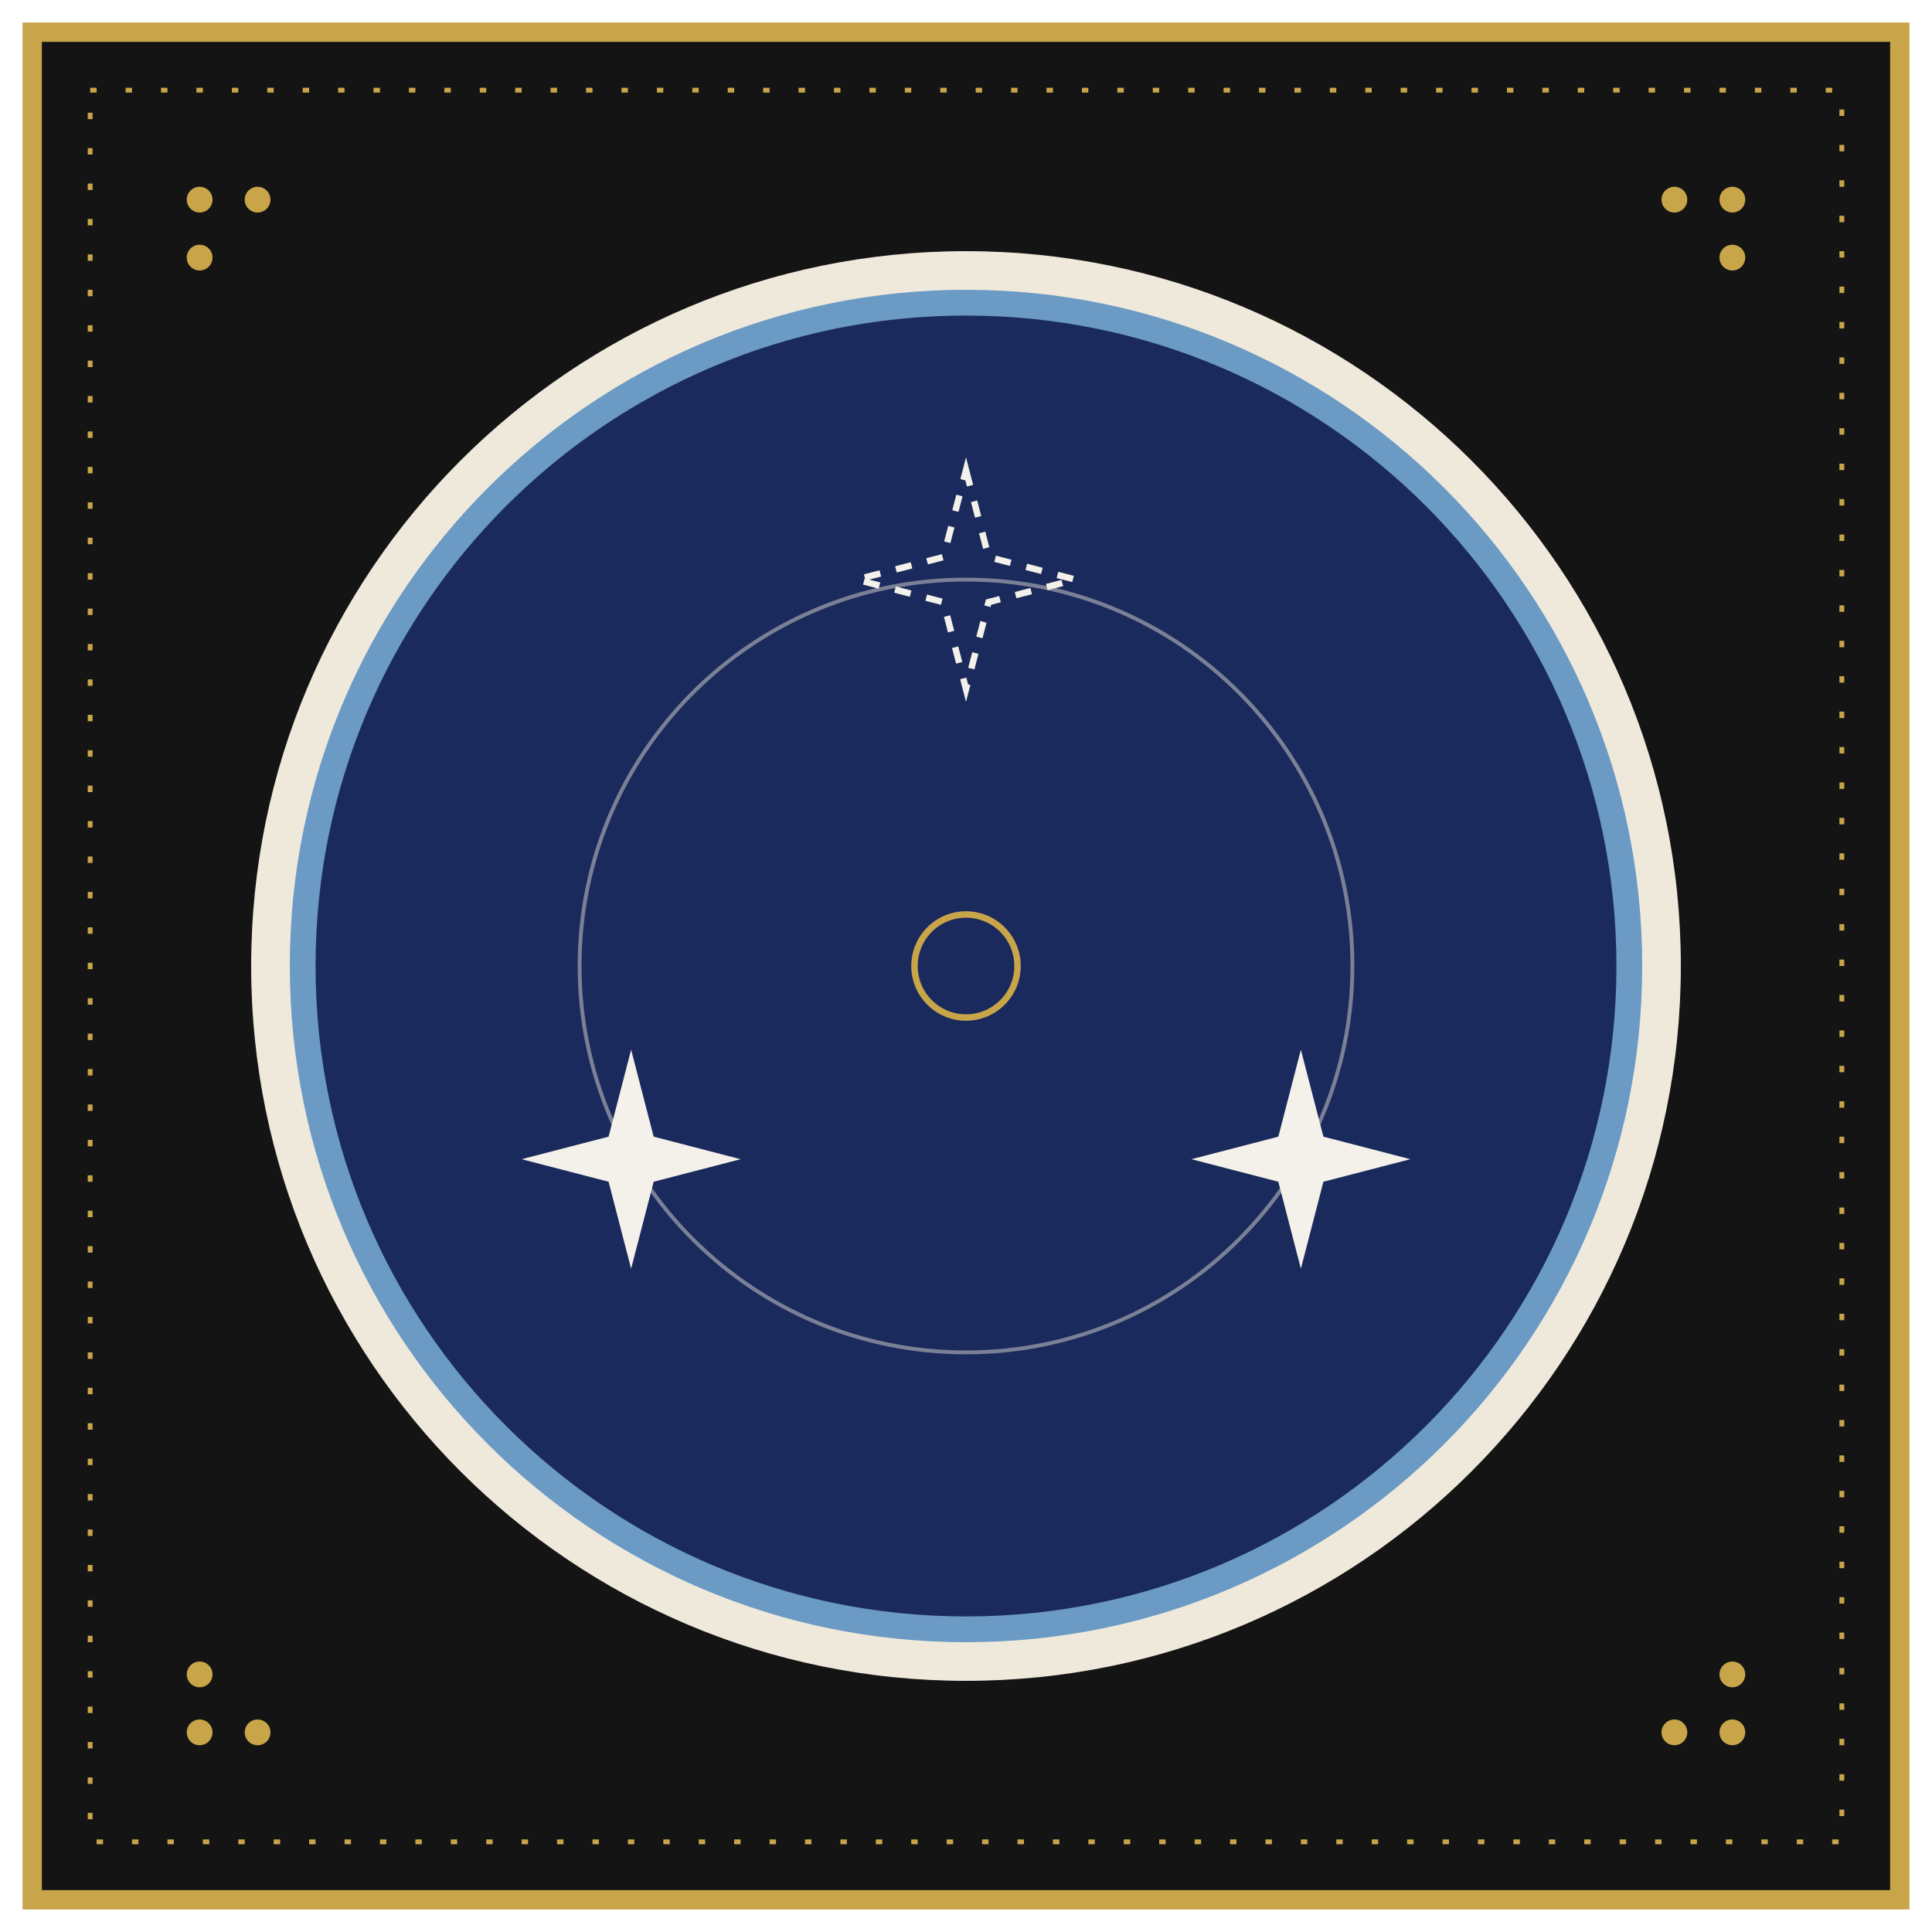
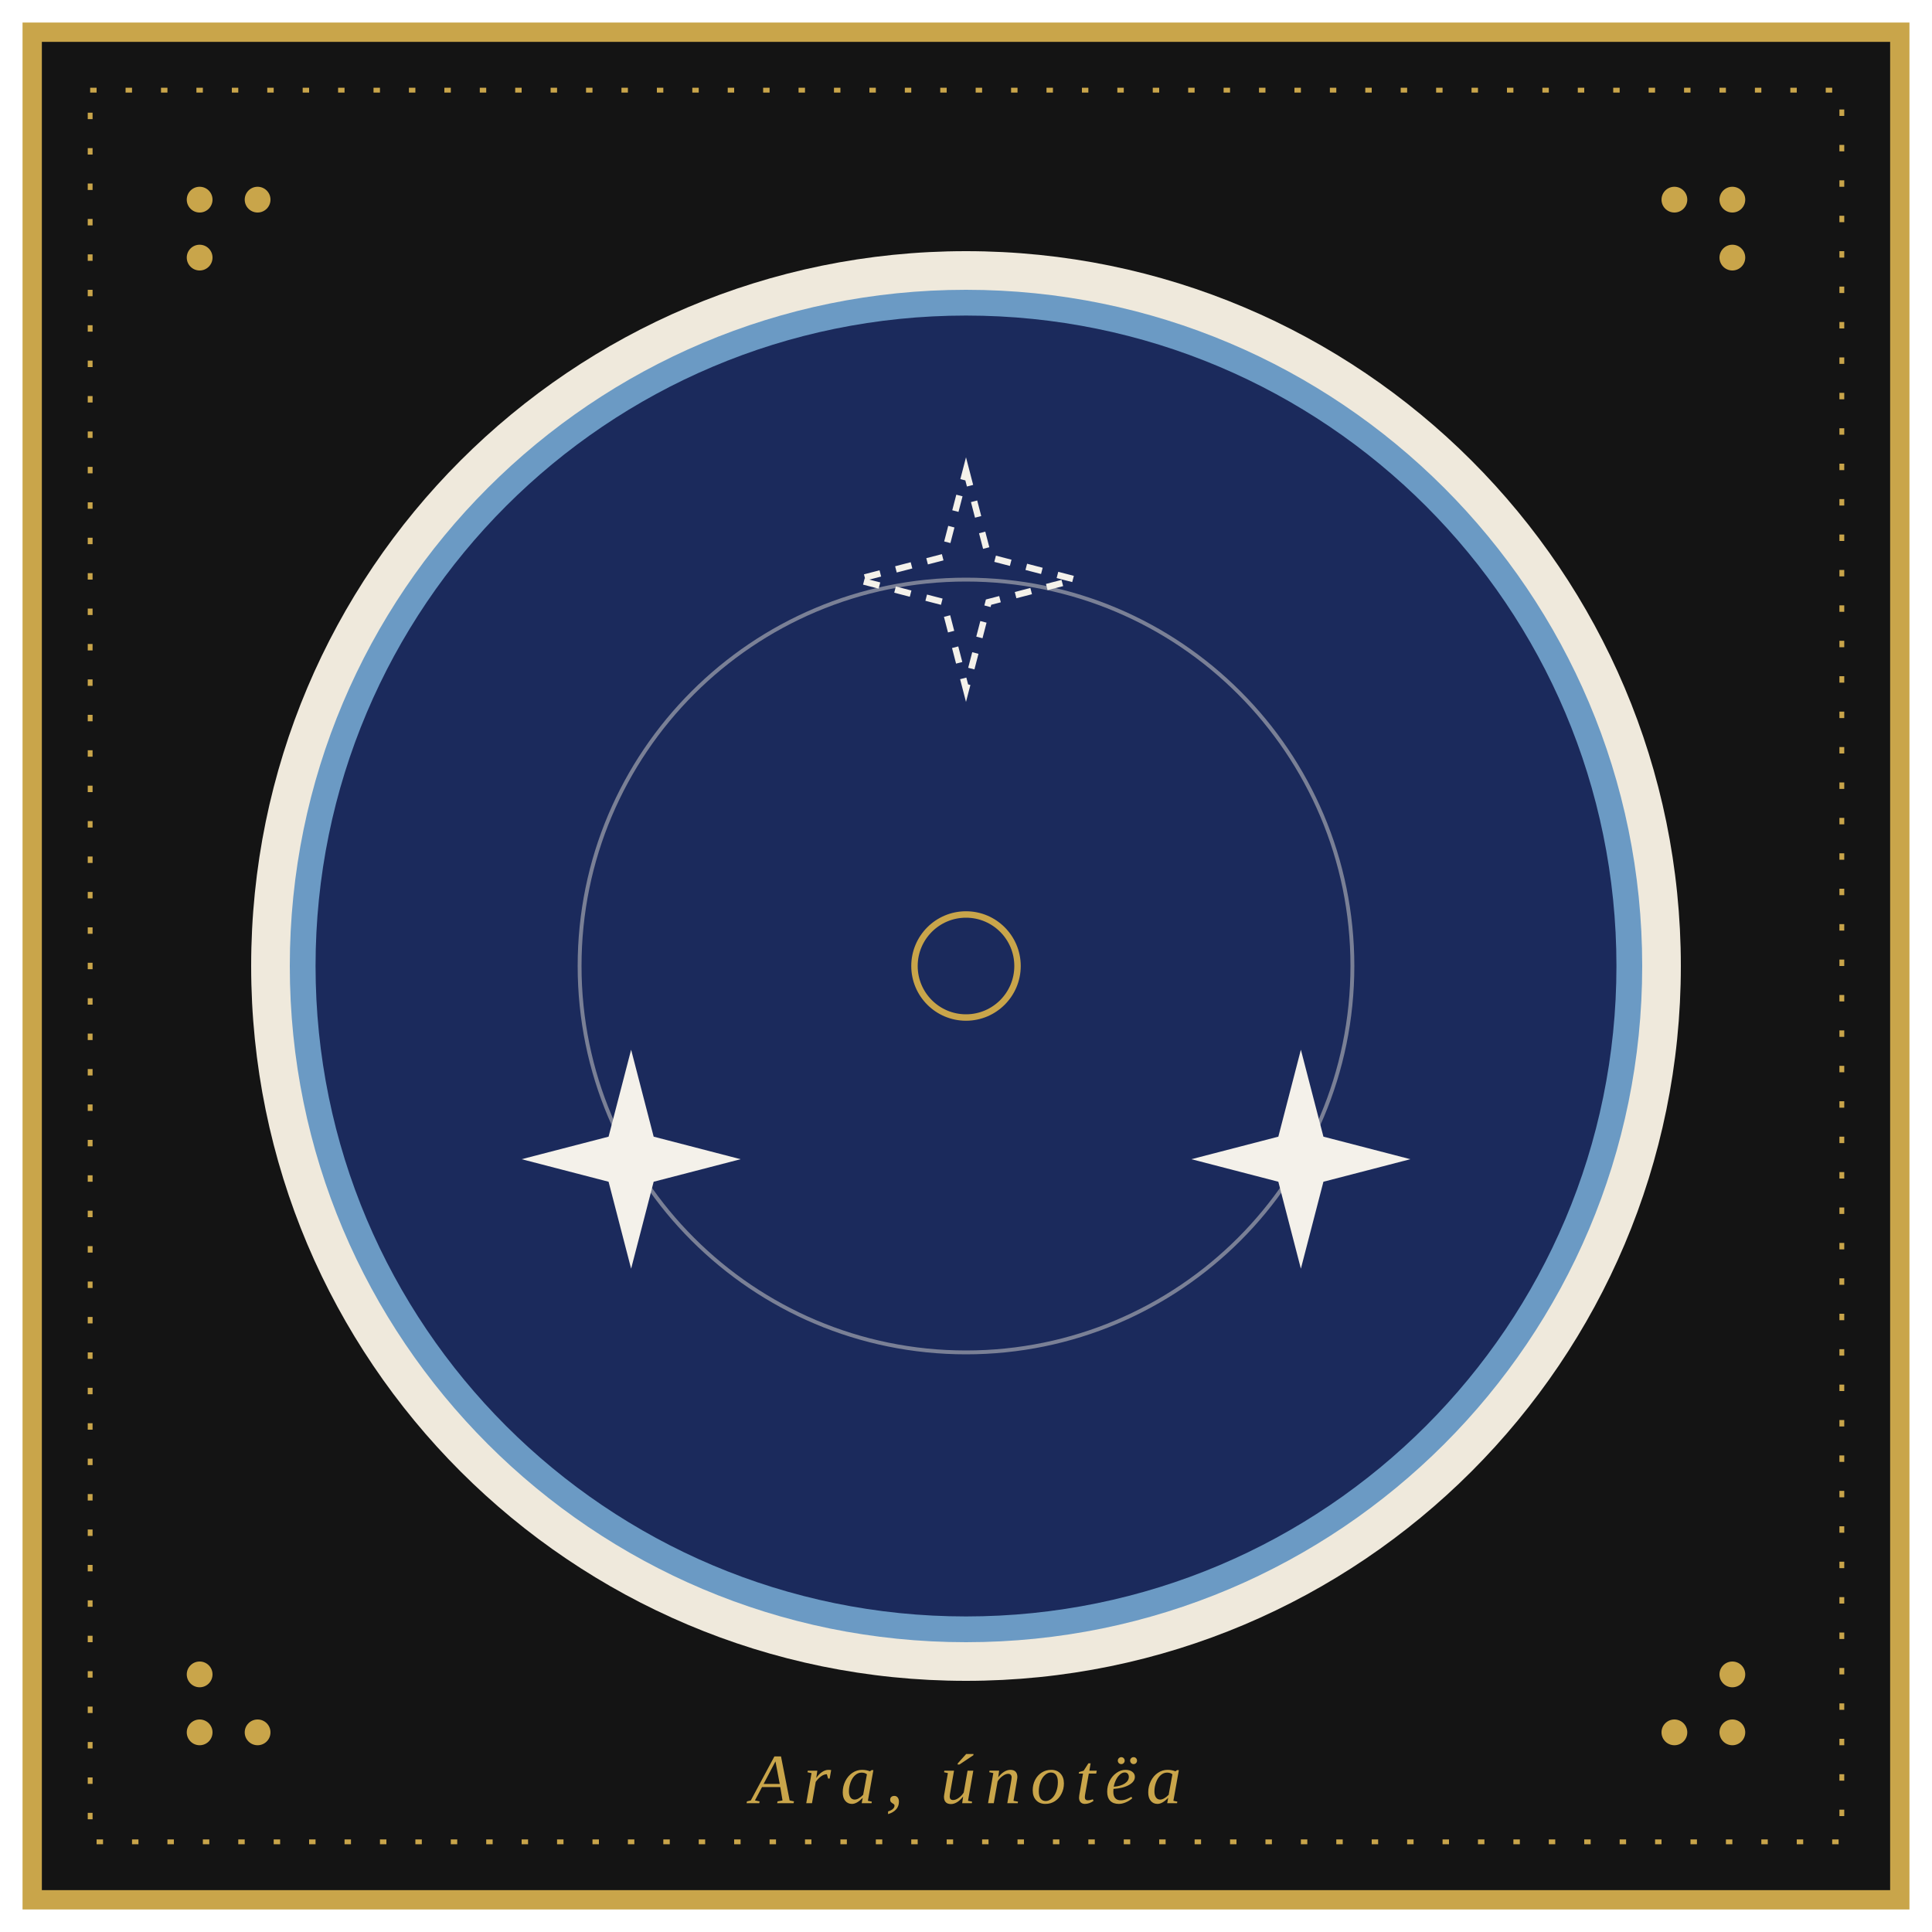
<svg xmlns="http://www.w3.org/2000/svg" viewBox="0 0 600 600" width="600" height="600">
  <defs>
    <path id="zv" d="M0,-34 L7,-7 L34,0 L7,7 L0,34 L-7,7 L-34,0 L-7,-7 Z" />
  </defs>
  <rect x="10" y="10" width="580" height="580" fill="#141414" stroke="#c9a54a" stroke-width="6" />
  <rect x="28" y="28" width="544" height="544" fill="none" stroke="#c9a54a" stroke-width="1.5" stroke-dasharray="2 9" />
  <g fill="#c9a54a">
    <circle cx="62" cy="62" r="4" />
    <circle cx="80" cy="62" r="4" />
    <circle cx="62" cy="80" r="4" />
    <circle cx="538" cy="62" r="4" />
    <circle cx="520" cy="62" r="4" />
    <circle cx="538" cy="80" r="4" />
    <circle cx="62" cy="538" r="4" />
    <circle cx="80" cy="538" r="4" />
    <circle cx="62" cy="520" r="4" />
    <circle cx="538" cy="538" r="4" />
    <circle cx="520" cy="538" r="4" />
    <circle cx="538" cy="520" r="4" />
  </g>
  <circle cx="300" cy="300" r="222" fill="#efe9dc" />
  <circle cx="300" cy="300" r="210" fill="#6b9ac4" />
  <circle cx="300" cy="300" r="202" fill="#1b2a5c" />
  <circle cx="300" cy="300" r="120" fill="none" stroke="#efe9dc" stroke-width="1.2" stroke-opacity="0.45" />
  <use href="#zv" transform="translate(196,360)" fill="#f4f1ea" />
  <use href="#zv" transform="translate(404,360)" fill="#f4f1ea" />
  <use href="#zv" transform="translate(300,180)" fill="none" stroke="#f4f1ea" stroke-width="2" stroke-dasharray="5 5" />
+   <text x="300" y="560" text-anchor="middle" fill="#c9a54a" font-family="Georgia, 'Times New Roman', serif" font-style="italic" font-size="22" letter-spacing="3">Ara, únotëa</text>
  <circle cx="300" cy="300" r="16" fill="none" stroke="#c9a54a" stroke-width="2" />
</svg>
